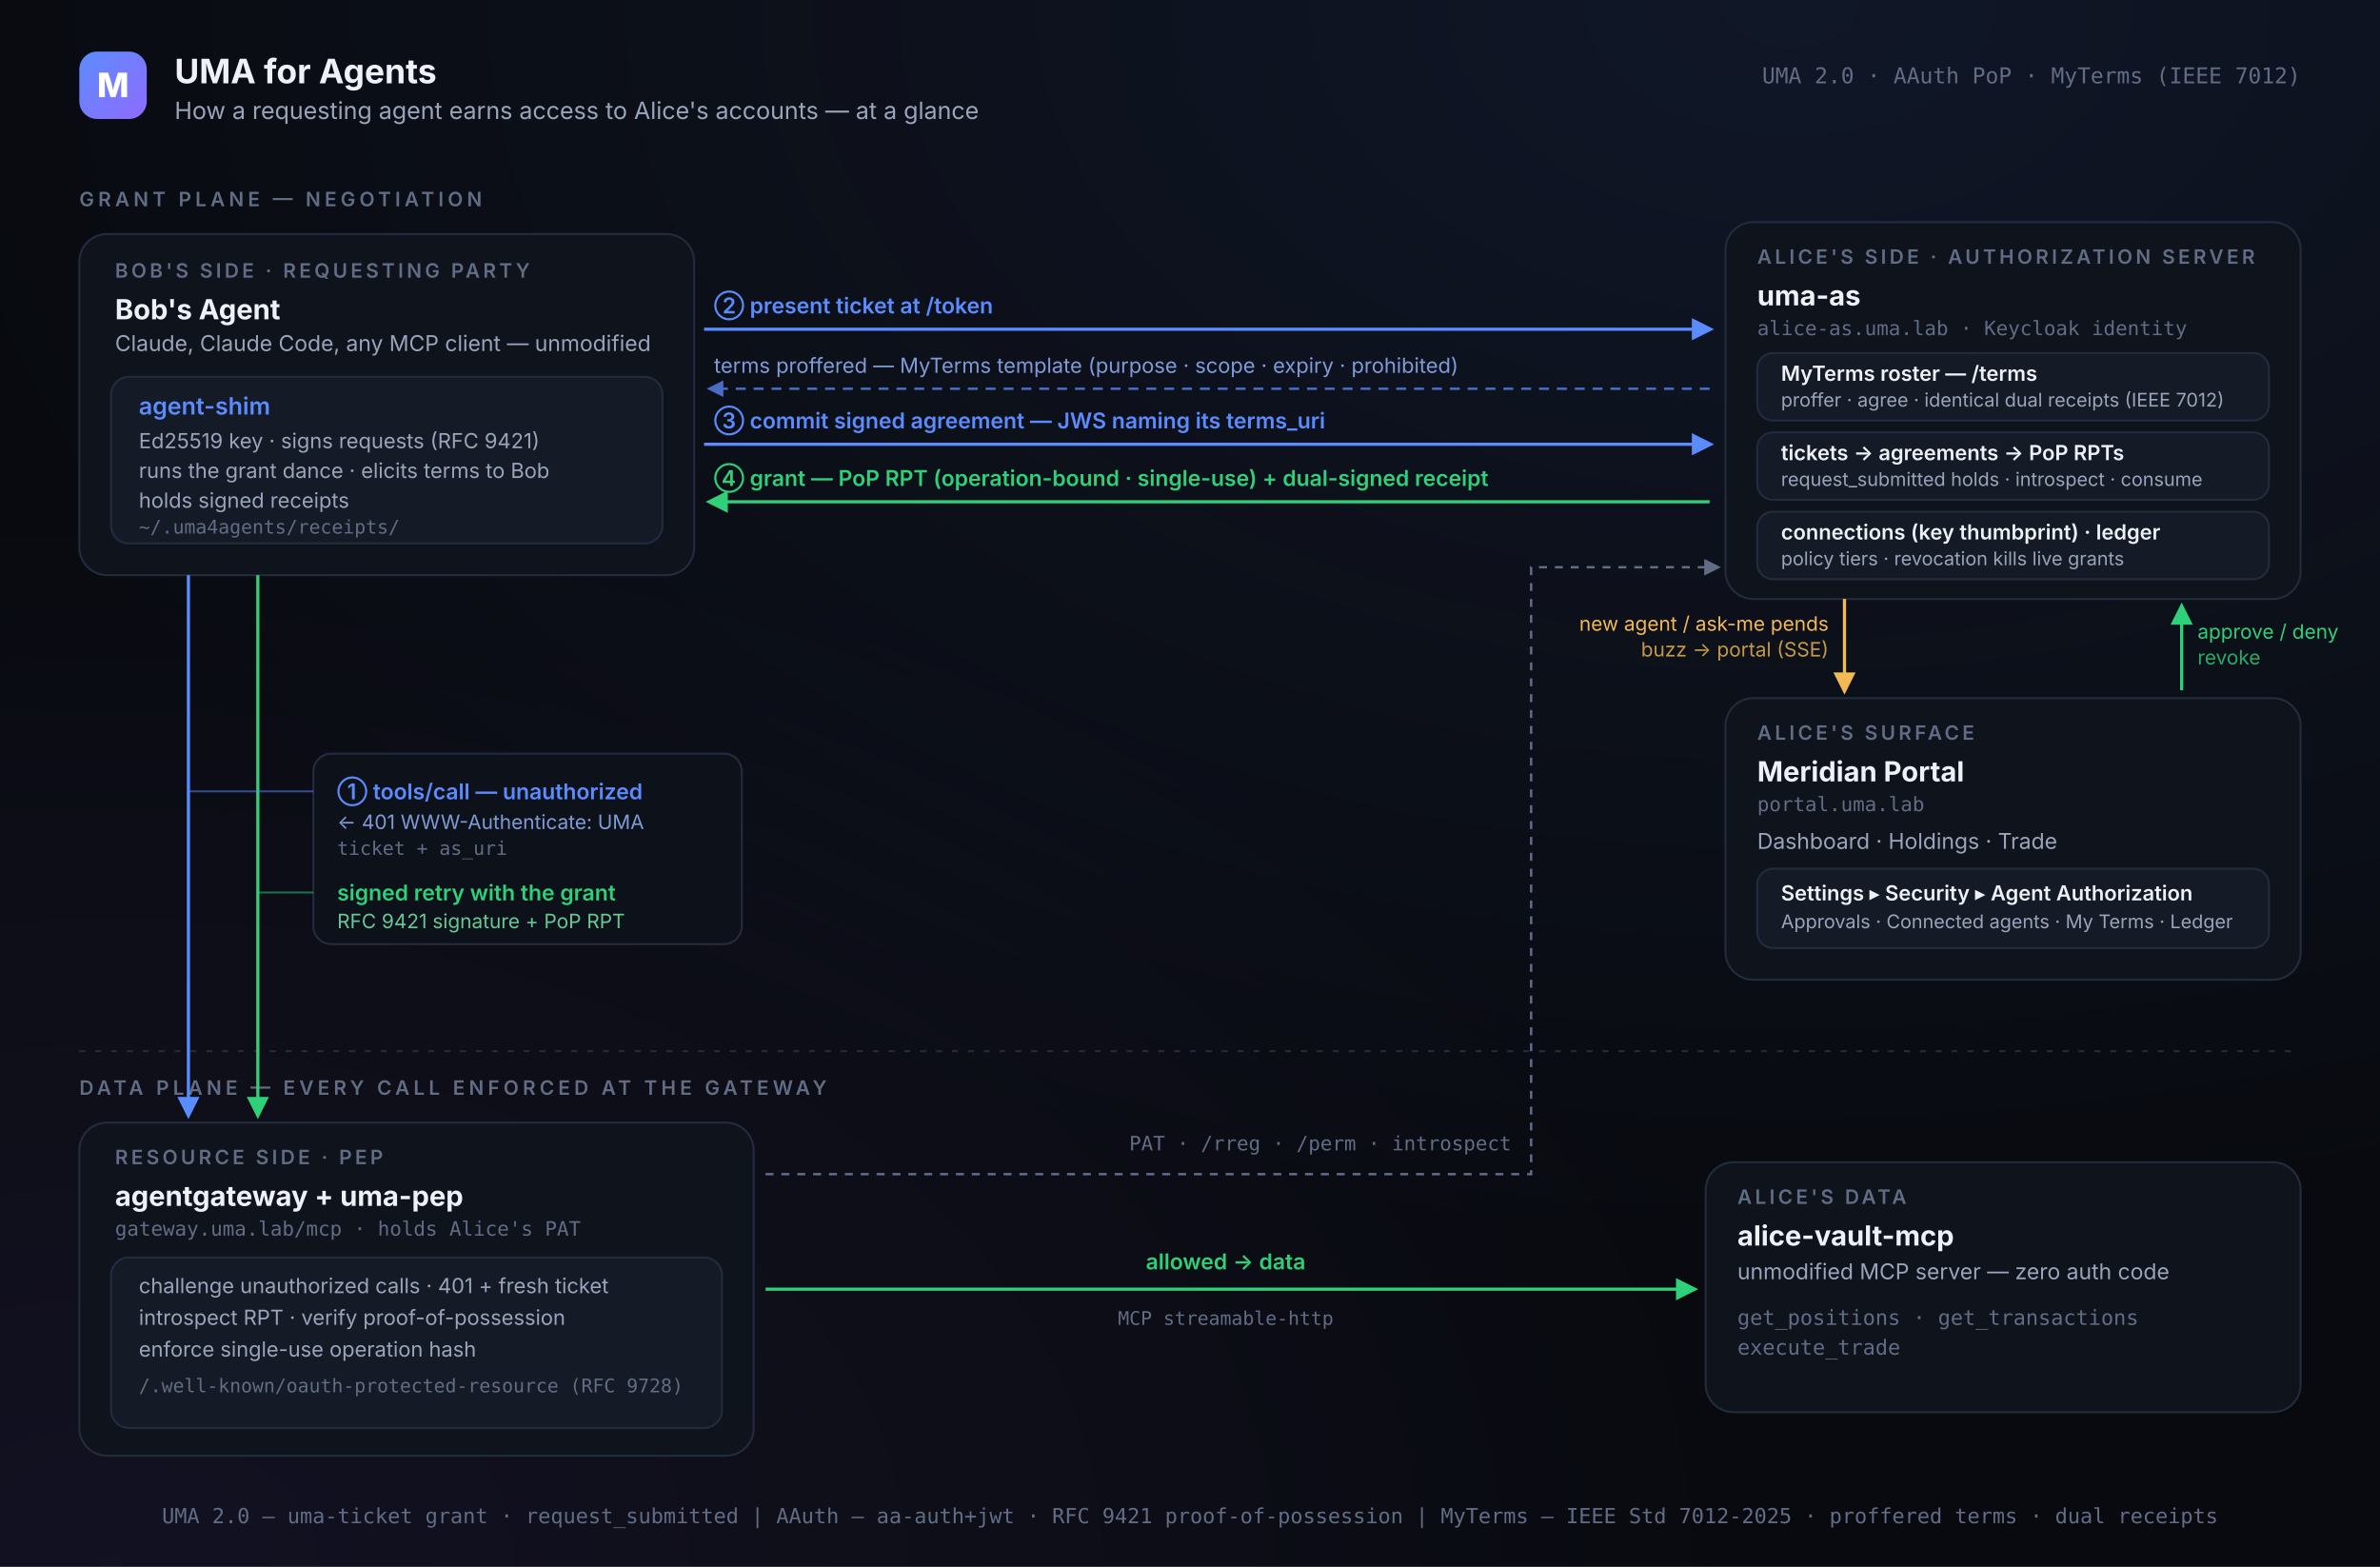
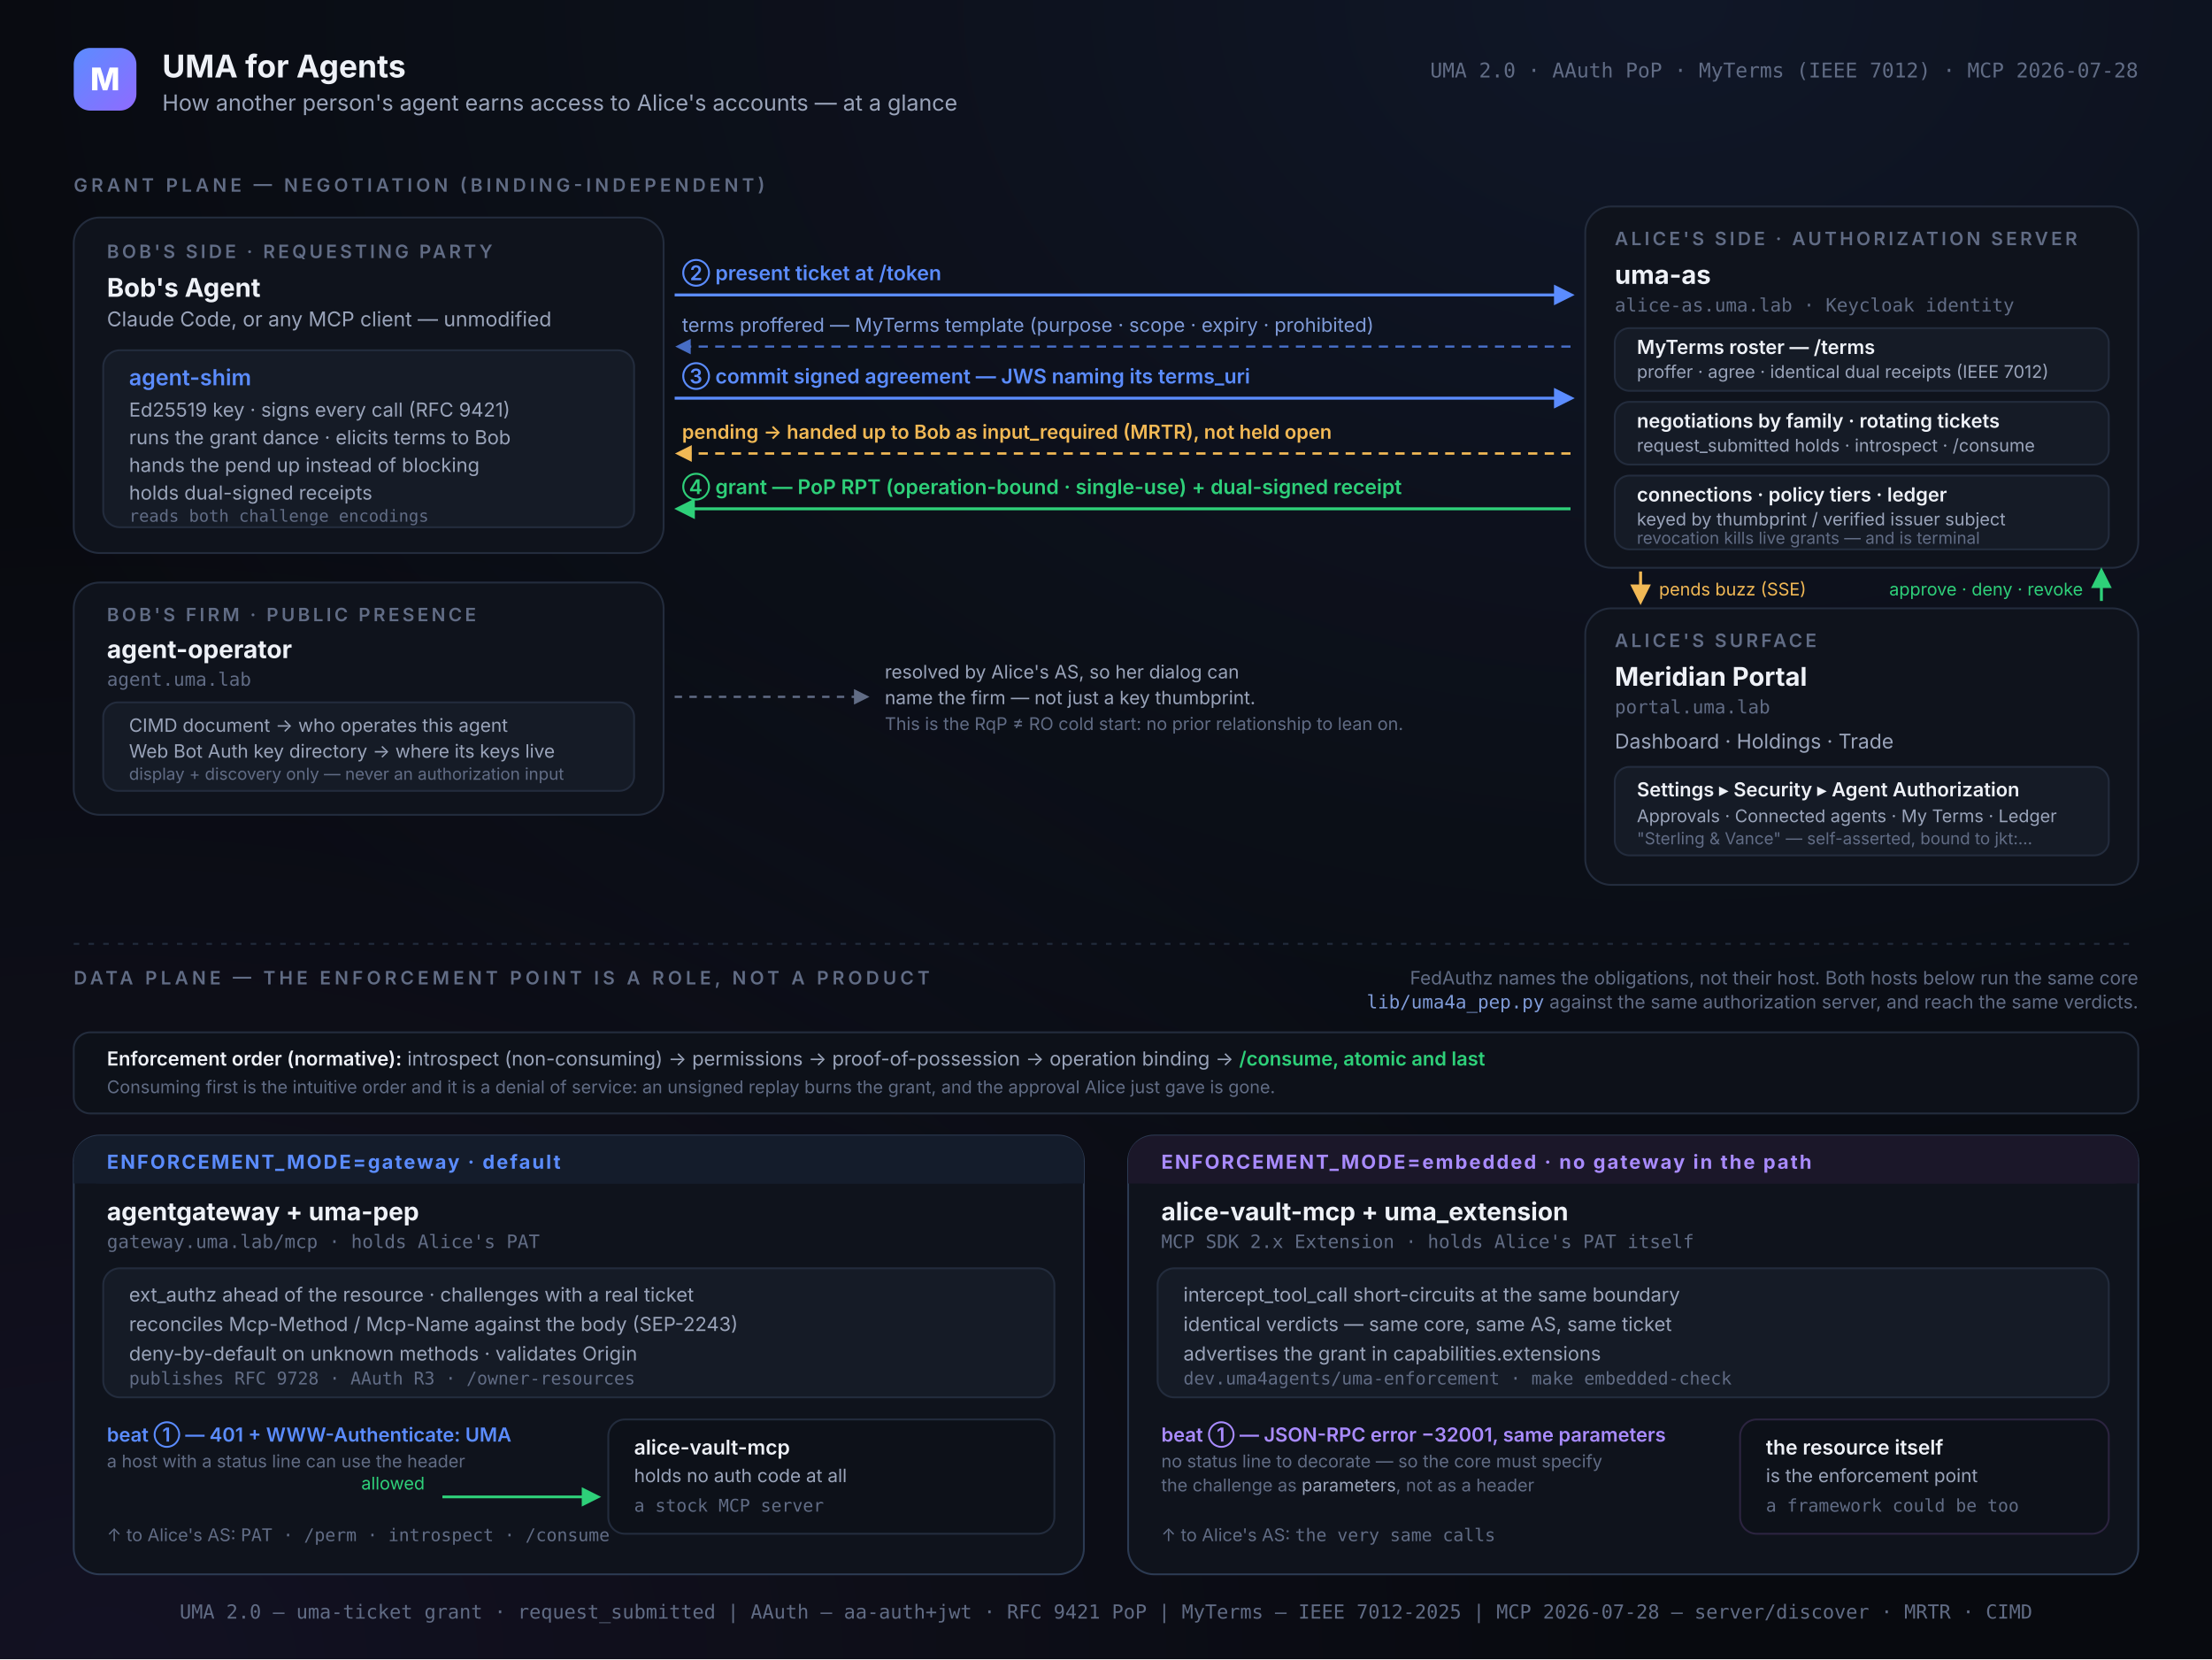
- <svg xmlns="http://www.w3.org/2000/svg" viewBox="0 0 1200 790" font-family="system-ui, -apple-system, 'Segoe UI', sans-serif">
+ <svg xmlns="http://www.w3.org/2000/svg" viewBox="0 0 1200 900" font-family="system-ui, -apple-system, 'Segoe UI', sans-serif">
  <defs>
    <linearGradient id="mark" x1="0" y1="0" x2="1" y2="1">
      <stop offset="0" stop-color="#5b8cff" />
      <stop offset="1" stop-color="#8f6bff" />
    </linearGradient>
    <radialGradient id="glow1" cx="0.75" cy="0" r="0.8">
      <stop offset="0" stop-color="#5b8cff" stop-opacity="0.10" />
      <stop offset="1" stop-color="#5b8cff" stop-opacity="0" />
    </radialGradient>
    <radialGradient id="glow2" cx="0.05" cy="1" r="0.7">
      <stop offset="0" stop-color="#8f6bff" stop-opacity="0.08" />
      <stop offset="1" stop-color="#8f6bff" stop-opacity="0" />
    </radialGradient>
    <marker id="mAccent" viewBox="0 0 10 10" refX="8" refY="5" markerWidth="7" markerHeight="7" orient="auto-start-reverse">
      <path d="M0,0 L10,5 L0,10 z" fill="#5b8cff" />
    </marker>
    <marker id="mGreen" viewBox="0 0 10 10" refX="8" refY="5" markerWidth="7" markerHeight="7" orient="auto-start-reverse">
      <path d="M0,0 L10,5 L0,10 z" fill="#2ed079" />
    </marker>
    <marker id="mWarn" viewBox="0 0 10 10" refX="8" refY="5" markerWidth="7" markerHeight="7" orient="auto-start-reverse">
      <path d="M0,0 L10,5 L0,10 z" fill="#f2b955" />
    </marker>
    <marker id="mDim" viewBox="0 0 10 10" refX="8" refY="5" markerWidth="7" markerHeight="7" orient="auto-start-reverse">
      <path d="M0,0 L10,5 L0,10 z" fill="#616c85" />
    </marker>
  </defs>
-   <rect width="1200" height="790" fill="#080a0f" />
-   <rect width="1200" height="790" fill="url(#glow1)" />
-   <rect width="1200" height="790" fill="url(#glow2)" />
+   <rect width="1200" height="900" fill="#080a0f" />
+   <rect width="1200" height="900" fill="url(#glow1)" />
+   <rect width="1200" height="900" fill="url(#glow2)" />
  <rect x="40" y="26" width="34" height="34" rx="9" fill="url(#mark)" />
  <text x="57" y="49" text-anchor="middle" fill="#ffffff" font-size="17" font-weight="800">M</text>
  <text x="88" y="42" fill="#eef1f7" font-size="17" font-weight="650">UMA for Agents</text>
-   <text x="88" y="60" fill="#9aa4ba" font-size="12">How a requesting agent earns access to Alice's accounts — at a glance</text>
-   <text x="1160" y="42" text-anchor="end" fill="#616c85" font-size="11" font-family="ui-monospace, 'SF Mono', Menlo, monospace">UMA 2.0 · AAuth PoP · MyTerms (IEEE 7012)</text>
-   <text x="40" y="104" fill="#616c85" font-size="10" letter-spacing="2" font-weight="600">GRANT PLANE — NEGOTIATION</text>
-   <rect x="40" y="118" width="310" height="172" rx="14" fill="#0f131c" stroke="#232c3d" />
+   <text x="88" y="60" fill="#9aa4ba" font-size="12">How another person's agent earns access to Alice's accounts — at a glance</text>
+   <text x="1160" y="42" text-anchor="end" fill="#616c85" font-size="11" font-family="ui-monospace, 'SF Mono', Menlo, monospace">UMA 2.0 · AAuth PoP · MyTerms (IEEE 7012) · MCP 2026-07-28</text>
+   <text x="40" y="104" fill="#616c85" font-size="10" letter-spacing="2" font-weight="600">GRANT PLANE — NEGOTIATION (BINDING-INDEPENDENT)</text>
+   <rect x="40" y="118" width="320" height="182" rx="14" fill="#0f131c" stroke="#232c3d" />
  <text x="58" y="140" fill="#616c85" font-size="10" letter-spacing="1.6" font-weight="600">BOB'S SIDE · REQUESTING PARTY</text>
  <text x="58" y="161" fill="#eef1f7" font-size="14" font-weight="650">Bob's Agent</text>
-   <text x="58" y="177" fill="#9aa4ba" font-size="11">Claude, Claude Code, any MCP client — unmodified</text>
-   <rect x="56" y="190" width="278" height="84" rx="9" fill="#151b26" stroke="#232c3d" />
+   <text x="58" y="177" fill="#9aa4ba" font-size="11">Claude Code, or any MCP client — unmodified</text>
+   <rect x="56" y="190" width="288" height="96" rx="9" fill="#151b26" stroke="#232c3d" />
  <text x="70" y="209" fill="#5b8cff" font-size="12" font-weight="620">agent-shim</text>
-   <text x="70" y="226" fill="#9aa4ba" font-size="10.5">Ed25519 key · signs requests (RFC 9421)</text>
+   <text x="70" y="226" fill="#9aa4ba" font-size="10.5">Ed25519 key · signs every call (RFC 9421)</text>
  <text x="70" y="241" fill="#9aa4ba" font-size="10.5">runs the grant dance · elicits terms to Bob</text>
-   <text x="70" y="256" fill="#9aa4ba" font-size="10.5">holds signed receipts</text>
-   <text x="70" y="269" fill="#616c85" font-size="9.5" font-family="ui-monospace, Menlo, monospace">~/.uma4agents/receipts/</text>
-   <rect x="870" y="112" width="290" height="190" rx="14" fill="#0f131c" stroke="#232c3d" />
-   <text x="886" y="133" fill="#616c85" font-size="10" letter-spacing="1.6" font-weight="600">ALICE'S SIDE · AUTHORIZATION SERVER</text>
-   <text x="886" y="154" fill="#eef1f7" font-size="14" font-weight="650">uma-as</text>
-   <text x="886" y="169" fill="#616c85" font-size="10" font-family="ui-monospace, Menlo, monospace">alice-as.uma.lab · Keycloak identity</text>
-   <rect x="886" y="178" width="258" height="34" rx="8" fill="#151b26" stroke="#232c3d" />
-   <text x="898" y="192" fill="#eef1f7" font-size="10.5" font-weight="600">MyTerms roster — /terms</text>
-   <text x="898" y="205" fill="#9aa4ba" font-size="9.5">proffer · agree · identical dual receipts (IEEE 7012)</text>
-   <rect x="886" y="218" width="258" height="34" rx="8" fill="#151b26" stroke="#232c3d" />
-   <text x="898" y="232" fill="#eef1f7" font-size="10.5" font-weight="600">tickets → agreements → PoP RPTs</text>
-   <text x="898" y="245" fill="#9aa4ba" font-size="9.5">request_submitted holds · introspect · consume</text>
-   <rect x="886" y="258" width="258" height="34" rx="8" fill="#151b26" stroke="#232c3d" />
-   <text x="898" y="272" fill="#eef1f7" font-size="10.5" font-weight="600">connections (key thumbprint) · ledger</text>
-   <text x="898" y="285" fill="#9aa4ba" font-size="9.5">policy tiers · revocation kills live grants</text>
-   <text x="360" y="158" fill="#5b8cff" font-size="11" font-weight="600">② present ticket at /token</text>
-   <line x1="355" y1="166" x2="862" y2="166" stroke="#5b8cff" stroke-width="1.6" marker-end="url(#mAccent)" />
-   <text x="360" y="188" fill="#7f9bd8" font-size="10.5">terms proffered — MyTerms template (purpose · scope · expiry · prohibited)</text>
-   <line x1="862" y1="196" x2="358" y2="196" stroke="#5b8cff" stroke-width="1.2" stroke-dasharray="5 4" opacity="0.75" marker-end="url(#mAccent)" />
-   <text x="360" y="216" fill="#5b8cff" font-size="11" font-weight="600">③ commit signed agreement — JWS naming its terms_uri</text>
-   <line x1="355" y1="224" x2="862" y2="224" stroke="#5b8cff" stroke-width="1.6" marker-end="url(#mAccent)" />
-   <text x="360" y="245" fill="#2ed079" font-size="11" font-weight="600">④ grant — PoP RPT (operation-bound · single-use) + dual-signed receipt</text>
-   <line x1="862" y1="253" x2="358" y2="253" stroke="#2ed079" stroke-width="1.6" marker-end="url(#mGreen)" />
-   <rect x="870" y="352" width="290" height="142" rx="14" fill="#0f131c" stroke="#232c3d" />
-   <text x="886" y="373" fill="#616c85" font-size="10" letter-spacing="1.6" font-weight="600">ALICE'S SURFACE</text>
-   <text x="886" y="394" fill="#eef1f7" font-size="14" font-weight="650">Meridian Portal</text>
-   <text x="886" y="409" fill="#616c85" font-size="10" font-family="ui-monospace, Menlo, monospace">portal.uma.lab</text>
-   <text x="886" y="428" fill="#9aa4ba" font-size="11">Dashboard · Holdings · Trade</text>
-   <rect x="886" y="438" width="258" height="40" rx="8" fill="#151b26" stroke="#232c3d" />
-   <text x="898" y="454" fill="#eef1f7" font-size="10.5" font-weight="600">Settings ▸ Security ▸ Agent Authorization</text>
-   <text x="898" y="468" fill="#9aa4ba" font-size="9.5">Approvals · Connected agents · My Terms · Ledger</text>
-   <line x1="930" y1="302" x2="930" y2="348" stroke="#f2b955" stroke-width="1.6" marker-end="url(#mWarn)" />
-   <text x="922" y="318" text-anchor="end" fill="#f2b955" font-size="10">new agent / ask-me pends</text>
-   <text x="922" y="331" text-anchor="end" fill="#f2b955" font-size="10" opacity="0.8">buzz → portal (SSE)</text>
-   <line x1="1100" y1="348" x2="1100" y2="306" stroke="#2ed079" stroke-width="1.6" marker-end="url(#mGreen)" />
-   <text x="1108" y="322" fill="#2ed079" font-size="10">approve / deny</text>
-   <text x="1108" y="335" fill="#2ed079" font-size="10" opacity="0.8">revoke</text>
-   <line x1="40" y1="530" x2="1160" y2="530" stroke="#232c3d" stroke-dasharray="3 5" />
-   <text x="40" y="552" fill="#616c85" font-size="10" letter-spacing="2" font-weight="600">DATA PLANE — EVERY CALL ENFORCED AT THE GATEWAY</text>
-   <line x1="95" y1="290" x2="95" y2="562" stroke="#5b8cff" stroke-width="1.6" marker-end="url(#mAccent)" />
-   <line x1="130" y1="290" x2="130" y2="562" stroke="#2ed079" stroke-width="1.6" marker-end="url(#mGreen)" />
-   <rect x="158" y="380" width="216" height="96" rx="9" fill="#0d1119" stroke="#232c3d" />
-   <line x1="95" y1="399" x2="158" y2="399" stroke="#5b8cff" stroke-width="1" opacity="0.5" />
-   <text x="170" y="403" fill="#5b8cff" font-size="11" font-weight="600">① tools/call — unauthorized</text>
-   <text x="170" y="418" fill="#7f9bd8" font-size="10">← 401 WWW-Authenticate: UMA</text>
-   <text x="170" y="431" fill="#616c85" font-size="9.5" font-family="ui-monospace, Menlo, monospace">ticket + as_uri</text>
-   <line x1="130" y1="450" x2="158" y2="450" stroke="#2ed079" stroke-width="1" opacity="0.5" />
-   <text x="170" y="454" fill="#2ed079" font-size="11" font-weight="600">signed retry with the grant</text>
-   <text x="170" y="468" fill="#67c795" font-size="10">RFC 9421 signature + PoP RPT</text>
-   <rect x="40" y="566" width="340" height="168" rx="14" fill="#0f131c" stroke="#232c3d" />
-   <text x="58" y="587" fill="#616c85" font-size="10" letter-spacing="1.6" font-weight="600">RESOURCE SIDE · PEP</text>
-   <text x="58" y="608" fill="#eef1f7" font-size="14" font-weight="650">agentgateway + uma-pep</text>
-   <text x="58" y="623" fill="#616c85" font-size="10" font-family="ui-monospace, Menlo, monospace">gateway.uma.lab/mcp · holds Alice's PAT</text>
-   <rect x="56" y="634" width="308" height="86" rx="9" fill="#151b26" stroke="#232c3d" />
-   <text x="70" y="652" fill="#9aa4ba" font-size="10.5">challenge unauthorized calls · 401 + fresh ticket</text>
-   <text x="70" y="668" fill="#9aa4ba" font-size="10.5">introspect RPT · verify proof-of-possession</text>
-   <text x="70" y="684" fill="#9aa4ba" font-size="10.5">enforce single-use operation hash</text>
-   <text x="70" y="702" fill="#616c85" font-size="9.5" font-family="ui-monospace, Menlo, monospace">/.well-known/oauth-protected-resource (RFC 9728)</text>
-   <rect x="860" y="586" width="300" height="126" rx="14" fill="#0f131c" stroke="#232c3d" />
-   <text x="876" y="607" fill="#616c85" font-size="10" letter-spacing="1.6" font-weight="600">ALICE'S DATA</text>
-   <text x="876" y="628" fill="#eef1f7" font-size="14" font-weight="650">alice-vault-mcp</text>
-   <text x="876" y="645" fill="#9aa4ba" font-size="11">unmodified MCP server — zero auth code</text>
-   <text x="876" y="668" fill="#616c85" font-size="10.5" font-family="ui-monospace, Menlo, monospace">get_positions · get_transactions</text>
-   <text x="876" y="683" fill="#616c85" font-size="10.5" font-family="ui-monospace, Menlo, monospace">execute_trade</text>
-   <text x="618" y="640" text-anchor="middle" fill="#2ed079" font-size="11" font-weight="600">allowed → data</text>
-   <line x1="386" y1="650" x2="854" y2="650" stroke="#2ed079" stroke-width="1.6" marker-end="url(#mGreen)" />
-   <text x="618" y="668" text-anchor="middle" fill="#616c85" font-size="9.5" font-family="ui-monospace, Menlo, monospace">MCP streamable-http</text>
-   <path d="M386,592 H772 V286 H866" fill="none" stroke="#616c85" stroke-width="1.2" stroke-dasharray="4 4" marker-end="url(#mDim)" />
-   <text x="762" y="580" text-anchor="end" fill="#616c85" font-size="10" font-family="ui-monospace, Menlo, monospace">PAT · /rreg · /perm · introspect</text>
-   <text x="600" y="768" text-anchor="middle" fill="#616c85" font-size="10.5" font-family="ui-monospace, 'SF Mono', Menlo, monospace">UMA 2.0 — uma-ticket grant · request_submitted    |    AAuth — aa-auth+jwt · RFC 9421 proof-of-possession    |    MyTerms — IEEE Std 7012-2025 · proffered terms · dual receipts</text>
+   <text x="70" y="256" fill="#9aa4ba" font-size="10.5">hands the pend up instead of blocking</text>
+   <text x="70" y="271" fill="#9aa4ba" font-size="10.5">holds dual-signed receipts</text>
+   <text x="70" y="283" fill="#616c85" font-size="9" font-family="ui-monospace, Menlo, monospace">reads both challenge encodings</text>
+   <rect x="860" y="112" width="300" height="196" rx="14" fill="#0f131c" stroke="#232c3d" />
+   <text x="876" y="133" fill="#616c85" font-size="10" letter-spacing="1.6" font-weight="600">ALICE'S SIDE · AUTHORIZATION SERVER</text>
+   <text x="876" y="154" fill="#eef1f7" font-size="14" font-weight="650">uma-as</text>
+   <text x="876" y="169" fill="#616c85" font-size="10" font-family="ui-monospace, Menlo, monospace">alice-as.uma.lab · Keycloak identity</text>
+   <rect x="876" y="178" width="268" height="34" rx="8" fill="#151b26" stroke="#232c3d" />
+   <text x="888" y="192" fill="#eef1f7" font-size="10.5" font-weight="600">MyTerms roster — /terms</text>
+   <text x="888" y="205" fill="#9aa4ba" font-size="9.5">proffer · agree · identical dual receipts (IEEE 7012)</text>
+   <rect x="876" y="218" width="268" height="34" rx="8" fill="#151b26" stroke="#232c3d" />
+   <text x="888" y="232" fill="#eef1f7" font-size="10.5" font-weight="600">negotiations by family · rotating tickets</text>
+   <text x="888" y="245" fill="#9aa4ba" font-size="9.5">request_submitted holds · introspect · /consume</text>
+   <rect x="876" y="258" width="268" height="40" rx="8" fill="#151b26" stroke="#232c3d" />
+   <text x="888" y="272" fill="#eef1f7" font-size="10.5" font-weight="600">connections · policy tiers · ledger</text>
+   <text x="888" y="285" fill="#9aa4ba" font-size="9.5">keyed by thumbprint / verified issuer subject</text>
+   <text x="888" y="295" fill="#616c85" font-size="9">revocation kills live grants — and is terminal</text>
+   <text x="370" y="152" fill="#5b8cff" font-size="11" font-weight="600">② present ticket at /token</text>
+   <line x1="366" y1="160" x2="852" y2="160" stroke="#5b8cff" stroke-width="1.6" marker-end="url(#mAccent)" />
+   <text x="370" y="180" fill="#7f9bd8" font-size="10.5">terms proffered — MyTerms template (purpose · scope · expiry · prohibited)</text>
+   <line x1="852" y1="188" x2="368" y2="188" stroke="#5b8cff" stroke-width="1.2" stroke-dasharray="5 4" opacity="0.75" marker-end="url(#mAccent)" />
+   <text x="370" y="208" fill="#5b8cff" font-size="11" font-weight="600">③ commit signed agreement — JWS naming its terms_uri</text>
+   <line x1="366" y1="216" x2="852" y2="216" stroke="#5b8cff" stroke-width="1.6" marker-end="url(#mAccent)" />
+   <text x="370" y="238" fill="#f2b955" font-size="10.5" font-weight="600">pending → handed up to Bob as input_required (MRTR), not held open</text>
+   <line x1="852" y1="246" x2="368" y2="246" stroke="#f2b955" stroke-width="1.3" stroke-dasharray="5 4" marker-end="url(#mWarn)" />
+   <text x="370" y="268" fill="#2ed079" font-size="11" font-weight="600">④ grant — PoP RPT (operation-bound · single-use) + dual-signed receipt</text>
+   <line x1="852" y1="276" x2="368" y2="276" stroke="#2ed079" stroke-width="1.6" marker-end="url(#mGreen)" />
+   <rect x="40" y="316" width="320" height="126" rx="14" fill="#0f131c" stroke="#232c3d" />
+   <text x="58" y="337" fill="#616c85" font-size="10" letter-spacing="1.6" font-weight="600">BOB'S FIRM · PUBLIC PRESENCE</text>
+   <text x="58" y="357" fill="#eef1f7" font-size="13.5" font-weight="650">agent-operator</text>
+   <text x="58" y="372" fill="#616c85" font-size="10" font-family="ui-monospace, Menlo, monospace">agent.uma.lab</text>
+   <rect x="56" y="381" width="288" height="48" rx="8" fill="#151b26" stroke="#232c3d" />
+   <text x="70" y="397" fill="#9aa4ba" font-size="10">CIMD document → who operates this agent</text>
+   <text x="70" y="411" fill="#9aa4ba" font-size="10">Web Bot Auth key directory → where its keys live</text>
+   <text x="70" y="423" fill="#616c85" font-size="9">display + discovery only — never an authorization input</text>
+   <line x1="366" y1="378" x2="470" y2="378" stroke="#616c85" stroke-width="1.2" stroke-dasharray="4 4" marker-end="url(#mDim)" />
+   <text x="480" y="368" fill="#9aa4ba" font-size="10">resolved by Alice's AS, so her dialog can</text>
+   <text x="480" y="382" fill="#9aa4ba" font-size="10">name the firm — not just a key thumbprint.</text>
+   <text x="480" y="396" fill="#616c85" font-size="9.5">This is the RqP ≠ RO cold start: no prior relationship to lean on.</text>
+   <rect x="860" y="330" width="300" height="150" rx="14" fill="#0f131c" stroke="#232c3d" />
+   <text x="876" y="351" fill="#616c85" font-size="10" letter-spacing="1.6" font-weight="600">ALICE'S SURFACE</text>
+   <text x="876" y="372" fill="#eef1f7" font-size="14" font-weight="650">Meridian Portal</text>
+   <text x="876" y="387" fill="#616c85" font-size="10" font-family="ui-monospace, Menlo, monospace">portal.uma.lab</text>
+   <text x="876" y="406" fill="#9aa4ba" font-size="11">Dashboard · Holdings · Trade</text>
+   <rect x="876" y="416" width="268" height="48" rx="8" fill="#151b26" stroke="#232c3d" />
+   <text x="888" y="432" fill="#eef1f7" font-size="10.5" font-weight="600">Settings ▸ Security ▸ Agent Authorization</text>
+   <text x="888" y="446" fill="#9aa4ba" font-size="9.5">Approvals · Connected agents · My Terms · Ledger</text>
+   <text x="888" y="458" fill="#616c85" font-size="9">"Sterling &amp; Vance" — self-asserted, bound to jkt:…</text>
+   <line x1="890" y1="310" x2="890" y2="326" stroke="#f2b955" stroke-width="1.6" marker-end="url(#mWarn)" />
+   <text x="900" y="323" fill="#f2b955" font-size="9.5">pends buzz (SSE)</text>
+   <line x1="1140" y1="326" x2="1140" y2="310" stroke="#2ed079" stroke-width="1.6" marker-end="url(#mGreen)" />
+   <text x="1130" y="323" text-anchor="end" fill="#2ed079" font-size="9.5">approve · deny · revoke</text>
+   <line x1="40" y1="512" x2="1160" y2="512" stroke="#232c3d" stroke-dasharray="3 5" />
+   <text x="40" y="534" fill="#616c85" font-size="10" letter-spacing="2" font-weight="600">DATA PLANE — THE ENFORCEMENT POINT IS A ROLE, NOT A PRODUCT</text>
+   <text x="1160" y="534" text-anchor="end" fill="#616c85" font-size="10">FedAuthz names the obligations, not their host. Both hosts below run the same core</text>
+   <text x="1160" y="547" text-anchor="end" fill="#616c85" font-size="10">
+     <tspan font-family="ui-monospace, Menlo, monospace" fill="#7f9bd8">lib/uma4a_pep.py</tspan> against the same authorization server, and reach the same verdicts.</text>
+   <rect x="40" y="560" width="1120" height="44" rx="9" fill="#0d1119" stroke="#232c3d" />
+   <text x="58" y="578" fill="#9aa4ba" font-size="10.5">
+     <tspan fill="#eef1f7" font-weight="600">Enforcement order (normative):</tspan>
+     introspect (non-consuming) → permissions → proof-of-possession → operation binding →
+     <tspan fill="#2ed079" font-weight="600">/consume, atomic and last</tspan>
+   </text>
+   <text x="58" y="593" fill="#616c85" font-size="9.5">Consuming first is the intuitive order and it is a denial of service: an unsigned replay burns the grant, and the approval Alice just gave is gone.</text>
+   <rect x="40" y="616" width="548" height="238" rx="14" fill="#0f131c" stroke="#2c3a52" />
+   <rect x="40" y="616" width="548" height="26" rx="14" fill="#141c2b" />
+   <rect x="40" y="630" width="548" height="12" fill="#141c2b" />
+   <text x="58" y="634" fill="#5b8cff" font-size="10.5" font-weight="700" letter-spacing="1">ENFORCEMENT_MODE=gateway  ·  default</text>
+   <text x="58" y="662" fill="#eef1f7" font-size="13.5" font-weight="650">agentgateway + uma-pep</text>
+   <text x="58" y="677" fill="#616c85" font-size="10" font-family="ui-monospace, Menlo, monospace">gateway.uma.lab/mcp · holds Alice's PAT</text>
+   <rect x="56" y="688" width="516" height="70" rx="9" fill="#151b26" stroke="#232c3d" />
+   <text x="70" y="706" fill="#9aa4ba" font-size="10.5">ext_authz ahead of the resource · challenges with a real ticket</text>
+   <text x="70" y="722" fill="#9aa4ba" font-size="10.5">reconciles Mcp-Method / Mcp-Name against the body (SEP-2243)</text>
+   <text x="70" y="738" fill="#9aa4ba" font-size="10.5">deny-by-default on unknown methods · validates Origin</text>
+   <text x="70" y="751" fill="#616c85" font-size="9.5" font-family="ui-monospace, Menlo, monospace">publishes RFC 9728 · AAuth R3 · /owner-resources</text>
+   <text x="58" y="782" fill="#5b8cff" font-size="10.5" font-weight="600">beat ① — 401 + WWW-Authenticate: UMA</text>
+   <text x="58" y="796" fill="#616c85" font-size="9.5">a host with a status line can use the header</text>
+   <rect x="330" y="770" width="242" height="62" rx="9" fill="#0d1119" stroke="#232c3d" />
+   <text x="344" y="789" fill="#eef1f7" font-size="11" font-weight="620">alice-vault-mcp</text>
+   <text x="344" y="804" fill="#9aa4ba" font-size="10">holds no auth code at all</text>
+   <text x="344" y="820" fill="#616c85" font-size="9.5" font-family="ui-monospace, Menlo, monospace">a stock MCP server</text>
+   <line x1="240" y1="812" x2="324" y2="812" stroke="#2ed079" stroke-width="1.5" marker-end="url(#mGreen)" />
+   <text x="196" y="808" fill="#2ed079" font-size="9.5">allowed</text>
+   <rect x="612" y="616" width="548" height="238" rx="14" fill="#0f131c" stroke="#2c3a52" />
+   <rect x="612" y="616" width="548" height="26" rx="14" fill="#1b1729" />
+   <rect x="612" y="630" width="548" height="12" fill="#1b1729" />
+   <text x="630" y="634" fill="#a98bff" font-size="10.5" font-weight="700" letter-spacing="1">ENFORCEMENT_MODE=embedded  ·  no gateway in the path</text>
+   <text x="630" y="662" fill="#eef1f7" font-size="13.5" font-weight="650">alice-vault-mcp + uma_extension</text>
+   <text x="630" y="677" fill="#616c85" font-size="10" font-family="ui-monospace, Menlo, monospace">MCP SDK 2.x Extension · holds Alice's PAT itself</text>
+   <rect x="628" y="688" width="516" height="70" rx="9" fill="#151b26" stroke="#232c3d" />
+   <text x="642" y="706" fill="#9aa4ba" font-size="10.5">intercept_tool_call short-circuits at the same boundary</text>
+   <text x="642" y="722" fill="#9aa4ba" font-size="10.5">identical verdicts — same core, same AS, same ticket</text>
+   <text x="642" y="738" fill="#9aa4ba" font-size="10.5">advertises the grant in capabilities.extensions</text>
+   <text x="642" y="751" fill="#616c85" font-size="9.5" font-family="ui-monospace, Menlo, monospace">dev.uma4agents/uma-enforcement · make embedded-check</text>
+   <text x="630" y="782" fill="#a98bff" font-size="10.5" font-weight="600">beat ① — JSON-RPC error −32001, same parameters</text>
+   <text x="630" y="796" fill="#616c85" font-size="9.5">no status line to decorate — so the core must specify</text>
+   <text x="630" y="809" fill="#616c85" font-size="9.5">the challenge as <tspan fill="#9aa4ba">parameters</tspan>, not as a header</text>
+   <rect x="944" y="770" width="200" height="62" rx="9" fill="#0d1119" stroke="#2c2440" />
+   <text x="958" y="789" fill="#eef1f7" font-size="11" font-weight="620">the resource itself</text>
+   <text x="958" y="804" fill="#9aa4ba" font-size="10">is the enforcement point</text>
+   <text x="958" y="820" fill="#616c85" font-size="9.5" font-family="ui-monospace, Menlo, monospace">a framework could be too</text>
+   <text x="58" y="836" fill="#616c85" font-size="9.5">↑ to Alice's AS: <tspan font-family="ui-monospace, Menlo, monospace">PAT · /perm · introspect · /consume</tspan>
+   </text>
+   <text x="630" y="836" fill="#616c85" font-size="9.5">↑ to Alice's AS: <tspan font-family="ui-monospace, Menlo, monospace">the very same calls</tspan>
+   </text>
+   <text x="600" y="878" text-anchor="middle" fill="#616c85" font-size="10.5" font-family="ui-monospace, 'SF Mono', Menlo, monospace">UMA 2.0 — uma-ticket grant · request_submitted    |    AAuth — aa-auth+jwt · RFC 9421 PoP    |    MyTerms — IEEE 7012-2025    |    MCP 2026-07-28 — server/discover · MRTR · CIMD</text>
</svg>
